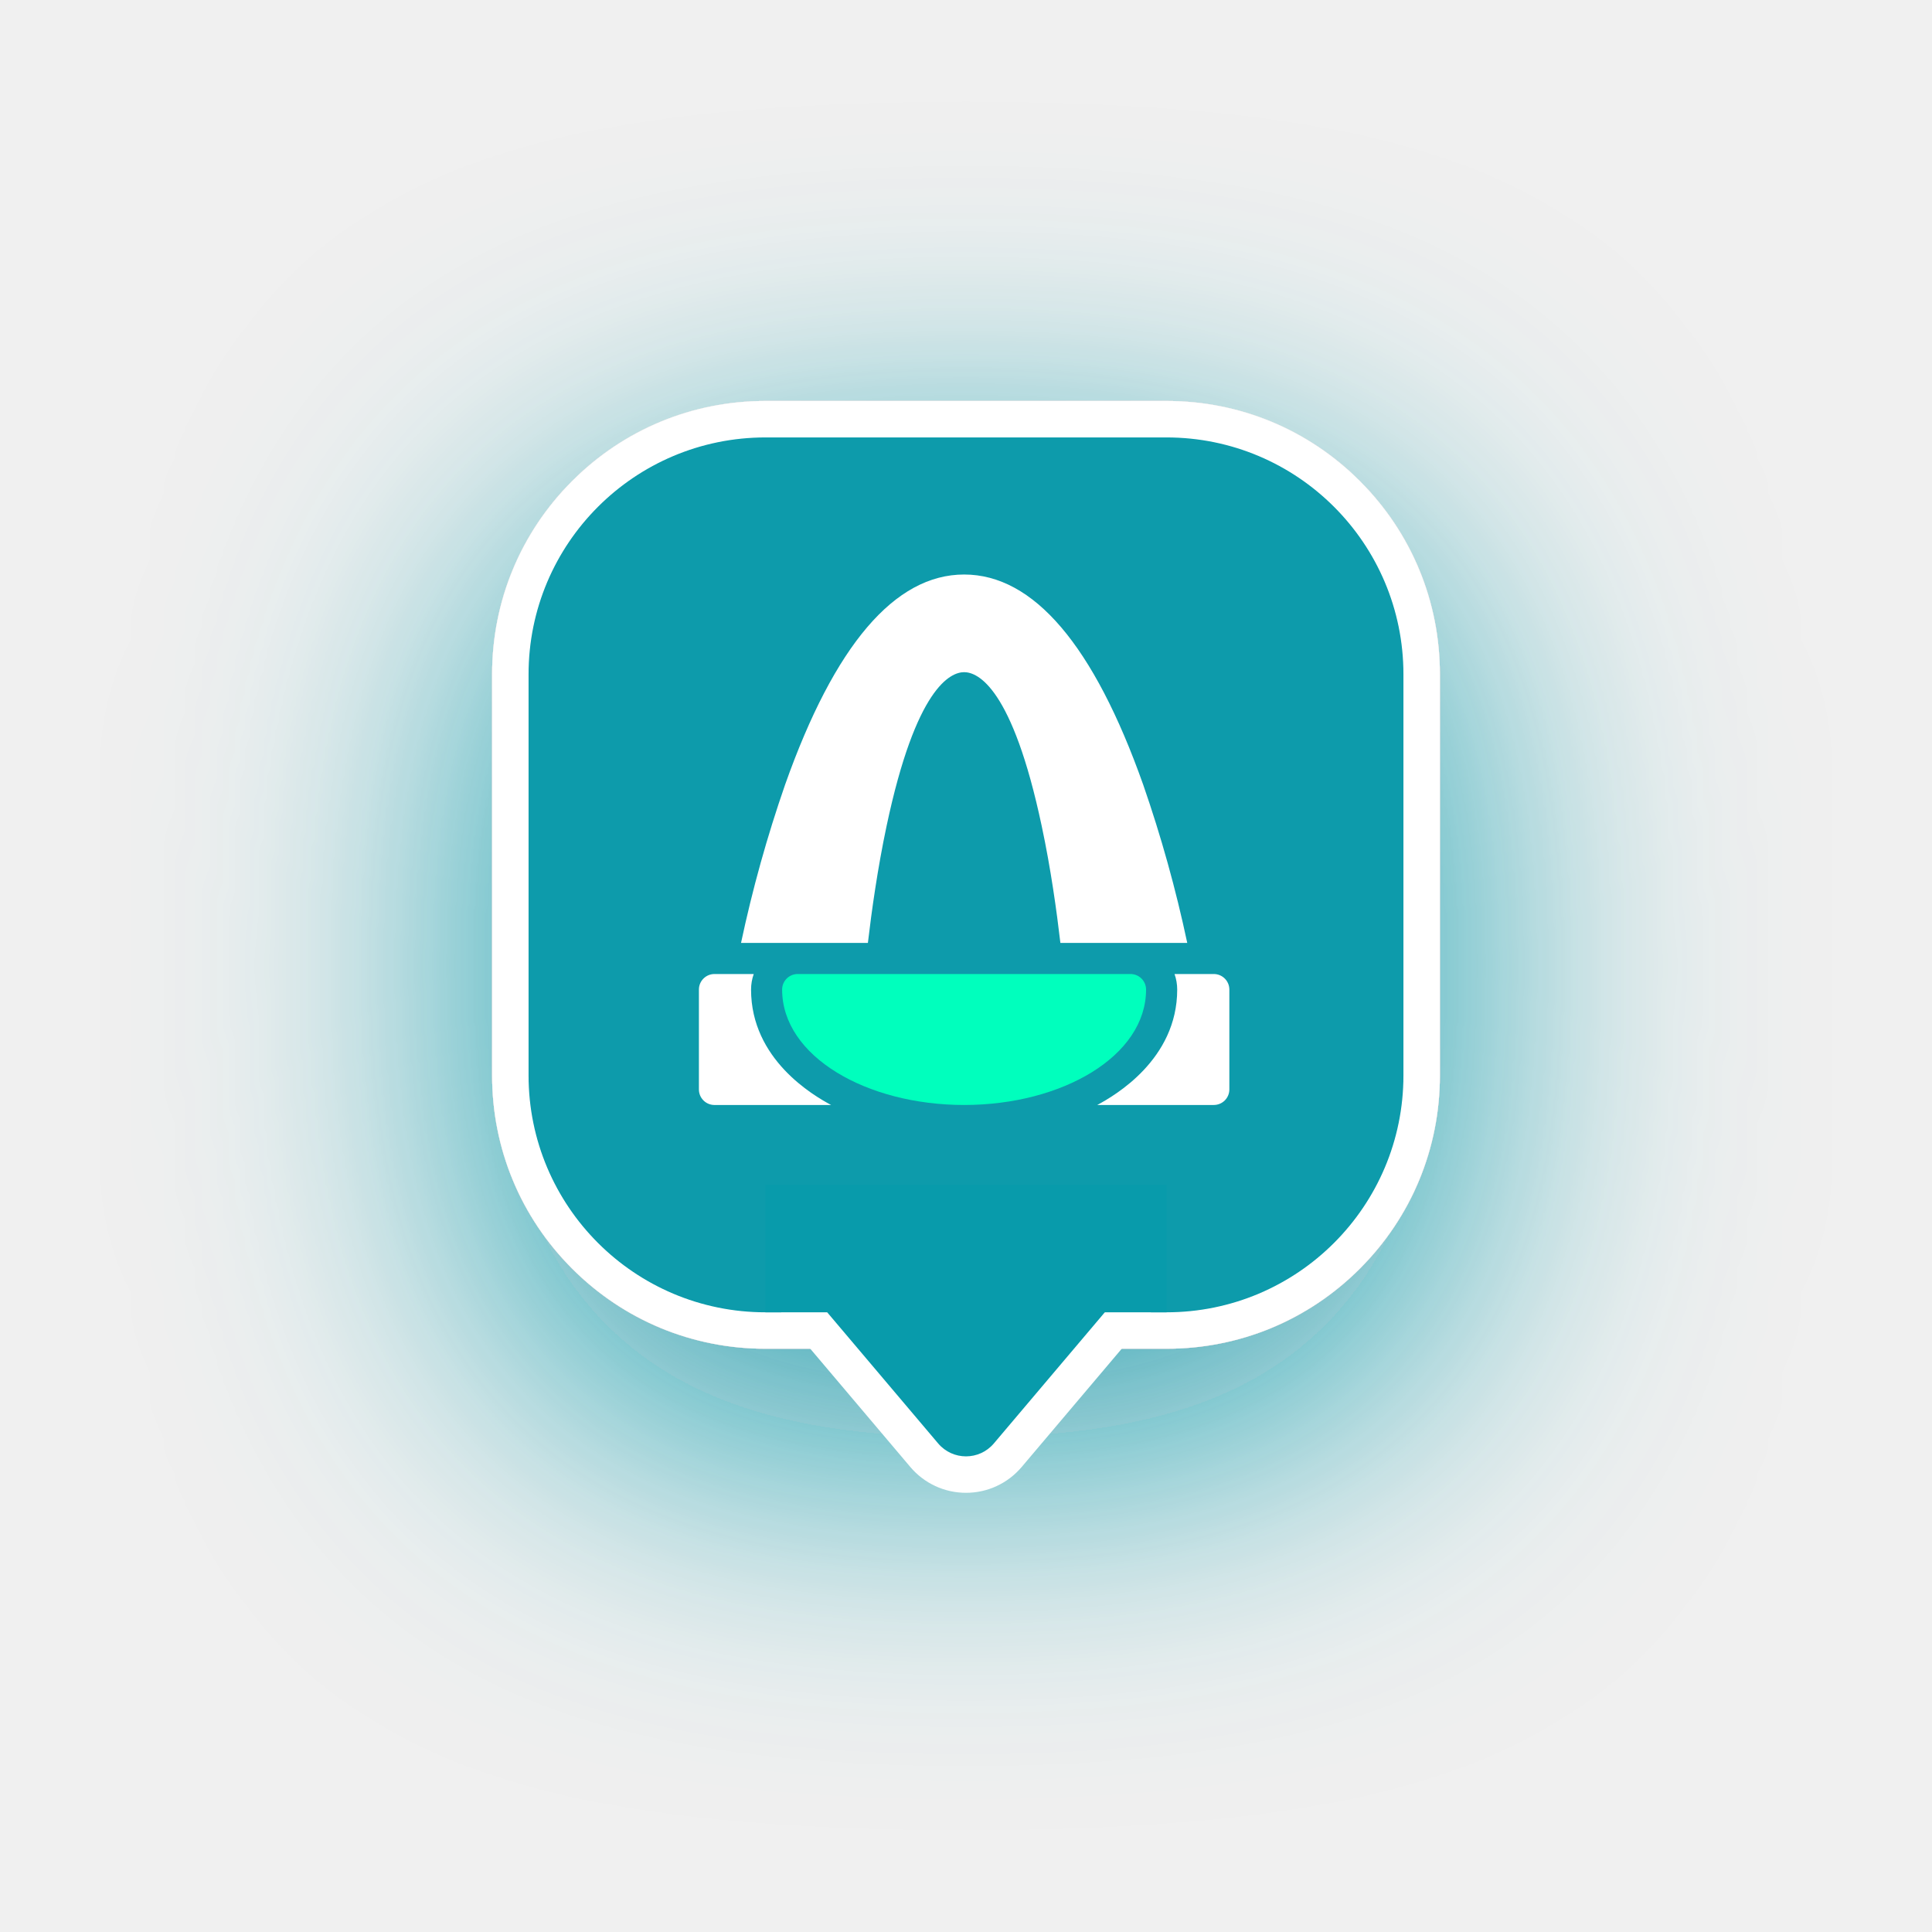
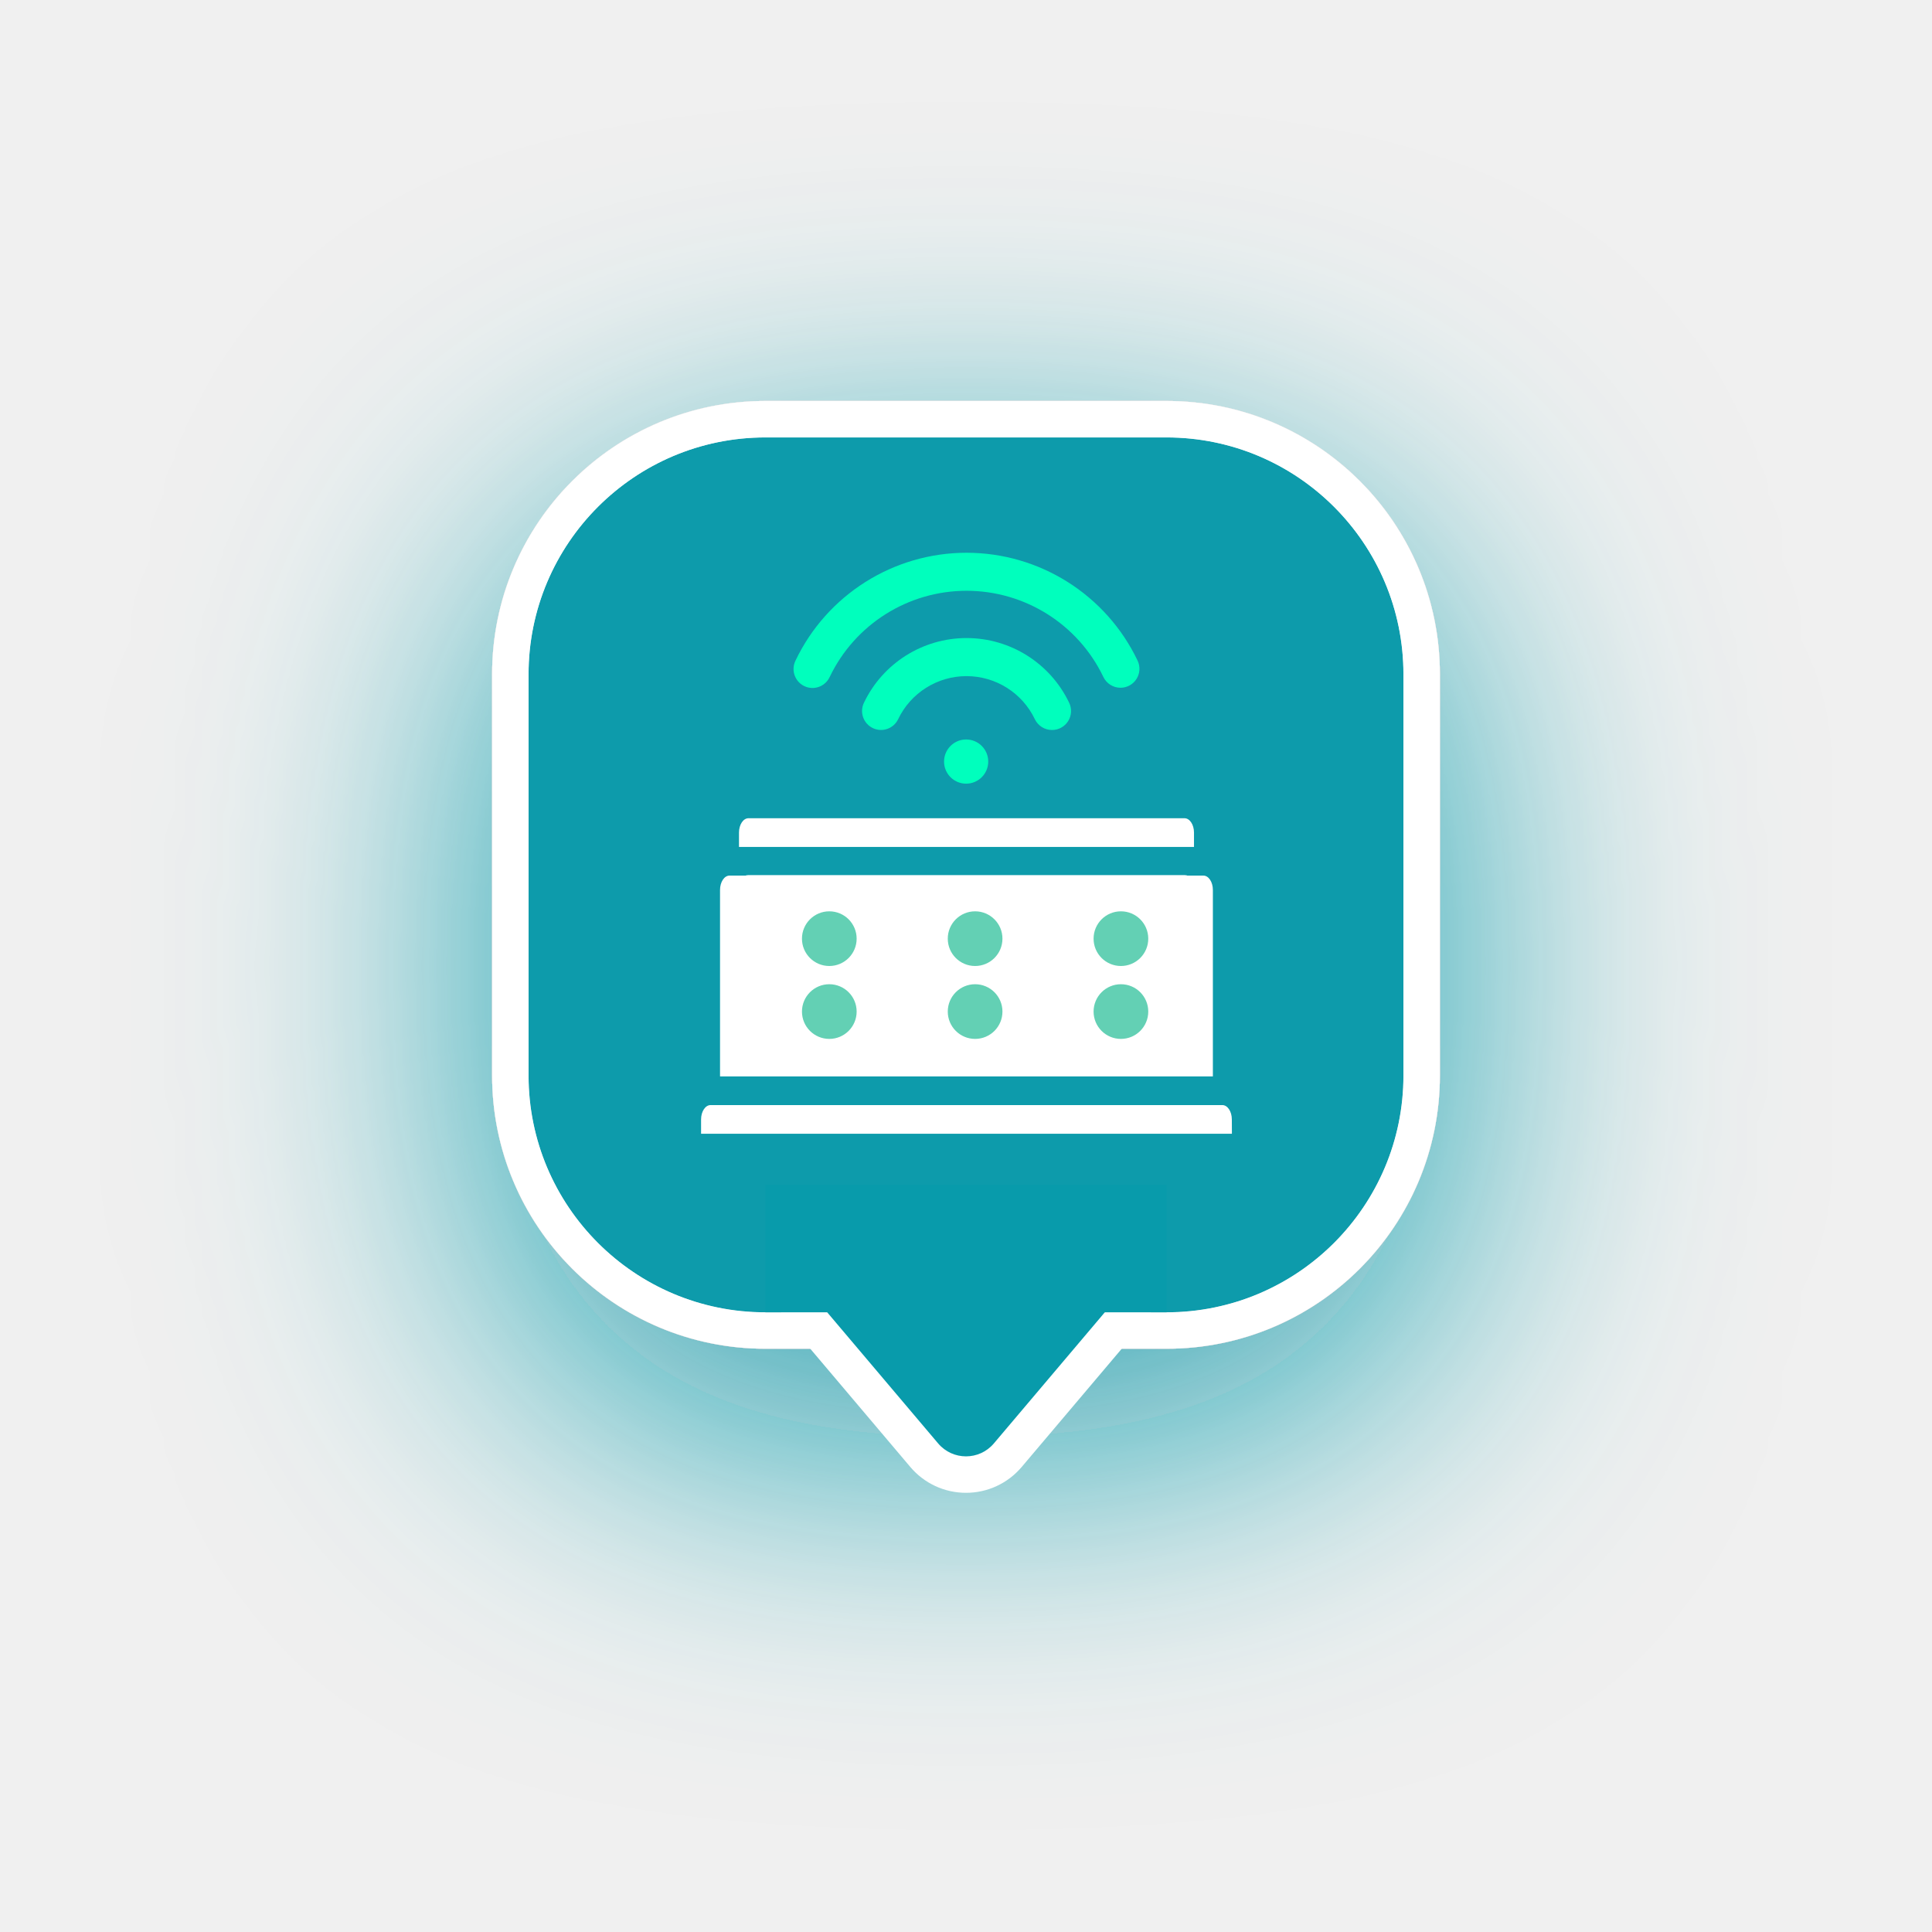
<svg xmlns="http://www.w3.org/2000/svg" width="106" height="106" viewBox="0 0 106 106">
  <defs>
-     <filter id="Path_3324" x="0" y="0" width="106" height="106" filterUnits="userSpaceOnUse">
+     <filter id="Rectangle_390" x="0" y="0" width="106" height="106" filterUnits="userSpaceOnUse">
      <feOffset dy="5" input="SourceAlpha" />
      <feGaussianBlur stdDeviation="9" result="blur" />
-       <feFlood flood-color="#089aab" flood-opacity="0.902" />
+       <feFlood flood-color="#089bab" flood-opacity="0.902" />
      <feComposite operator="in" in2="blur" />
      <feComposite in="SourceGraphic" />
    </filter>
+     <clipPath id="clip-path">
+       <rect width="19" height="10" fill="none" />
+     </clipPath>
  </defs>
-   <g id="Group_2056" data-name="Group 2056" transform="translate(-327 -2197)">
-     <g transform="matrix(1, 0, 0, 1, 327, 2197)" filter="url(#Path_3324)">
-       <g id="Path_3324-2" data-name="Path 3324" transform="translate(29 24)" fill="#089bab">
-         <path d="M 35 49 L 13 49 C 9.26 49 5.745 47.544 3.101 44.899 C 0.456 42.255 -1 38.74 -1 35 L -1 13 C -1 9.26 0.456 5.745 3.101 3.101 C 5.745 0.456 9.26 -1 13 -1 L 35 -1 C 38.74 -1 42.255 0.456 44.899 3.101 C 47.544 5.745 49 9.26 49 13 L 49 35 C 49 38.74 47.544 42.255 44.899 44.899 C 42.255 47.544 38.74 49 35 49 Z" stroke="none" />
-         <path d="M 13 0 C 5.82 0 0 5.82 0 13 L 0 35 C 0 42.18 5.82 48 13 48 L 35 48 C 42.18 48 48 42.18 48 35 L 48 13 C 48 5.82 42.18 0 35 0 L 13 0 M 13 -2 L 35 -2 C 39.007 -2 42.773 -0.44 45.607 2.393 C 48.44 5.227 50 8.993 50 13 L 50 35 C 50 39.007 48.44 42.773 45.607 45.607 C 42.773 48.44 39.007 50 35 50 L 13 50 C 8.993 50 5.227 48.44 2.393 45.607 C -0.44 42.773 -2 39.007 -2 35 L -2 13 C -2 8.993 -0.44 5.227 2.393 2.393 C 5.227 -0.44 8.993 -2 13 -2 Z" stroke="none" fill="#fff" />
+   <g id="Group_2055" data-name="Group 2055" transform="translate(-7793 7855)">
+     <g id="Group_2053" data-name="Group 2053" transform="translate(7466 -10052)">
+       <g transform="matrix(1, 0, 0, 1, 327, 2197)" filter="url(#Rectangle_390)">
+         <g id="Rectangle_390-2" data-name="Rectangle 390" transform="translate(29 24)" fill="#089bab" stroke="#fff" stroke-width="2">
+           <rect width="48" height="48" rx="13" stroke="none" />
+           <rect x="-1" y="-1" width="50" height="50" rx="14" fill="none" />
+         </g>
      </g>
+       <g id="Page-1" transform="translate(365.465 2227.327)">
+         <g id="_032---Sensor" data-name="032---Sensor" transform="translate(0 0)">
+           <path id="Shape" d="M2.08,29.787c0-.435.233-.787.52-.787H26.524c.287,0,.52.352.52.787v.787H2.08ZM1.04,32.934c0-.435.233-.787.52-.787h26c.287,0,.52.352.52.787v10.23H1.04ZM29.124,46.312H0v-.787c0-.435.233-.787.52-.787H28.6c.287,0,.52.352.52.787Z" transform="translate(0 -14.434)" fill="#fff" />
+           <path id="Shape-2" data-name="Shape" d="M28.444,35H4.52a.52.52,0,0,0,0,1.04H28.444a.52.52,0,0,0,0-1.04Z" transform="translate(-1.92 -17.314)" fill="#fff" />
+           <circle id="Oval" cx="1.212" cy="1.212" r="1.212" transform="translate(13.331 10.245)" fill="#00ffbd" />
+           <path id="Shape-3" data-name="Shape" d="M27.4,15.04a1.04,1.04,0,0,1-.939-.592,4.157,4.157,0,0,0-7.5,0,1.04,1.04,0,1,1-1.877-.9,6.238,6.238,0,0,1,11.26,0A1.04,1.04,0,0,1,27.4,15.04Z" transform="translate(-8.149 -5.316)" fill="#00ffbd" />
+           <path id="Shape-4" data-name="Shape" d="M27.689,8.4a1.04,1.04,0,0,1-.936-.59,8.324,8.324,0,0,0-15.017,0,1.04,1.04,0,1,1-1.875-.9,10.4,10.4,0,0,1,18.768,0,1.04,1.04,0,0,1-.936,1.49Z" transform="translate(-4.68 -0.993)" fill="#00ffbd" />
+         </g>
+       </g>
+       <g id="Polygon_4" data-name="Polygon 4" transform="translate(391 2278) rotate(180)" fill="#089bab">
+         <path d="M 17.688 14 L 4.312 14 C 3.131 14 2.088 13.334 1.591 12.262 C 1.094 11.19 1.259 9.964 2.022 9.062 L 8.71 1.158 C 9.281 0.483 10.116 0.096 11 0.096 C 11.884 0.096 12.719 0.483 13.29 1.158 L 19.978 9.062 C 20.741 9.964 20.906 11.19 20.409 12.262 C 19.912 13.334 18.869 14 17.688 14 Z" stroke="none" />
+         <path d="M 11 1.096 C 10.436 1.096 9.873 1.332 9.473 1.804 L 2.785 9.708 C 1.686 11.008 2.609 13 4.312 13 L 17.688 13 C 19.391 13 20.314 11.008 19.215 9.708 L 12.527 1.804 C 12.127 1.332 11.564 1.096 11 1.096 M 11 -0.904 C 12.179 -0.904 13.292 -0.388 14.054 0.512 L 20.741 8.416 C 21.759 9.619 21.979 11.254 21.316 12.683 C 20.654 14.112 19.263 15 17.688 15 L 4.312 15 C 2.737 15 1.346 14.112 0.683 12.683 C 0.021 11.254 0.241 9.619 1.259 8.416 L 7.946 0.512 C 8.708 -0.388 9.821 -0.904 11 -0.904 Z" stroke="none" fill="#fff" />
+       </g>
+       <rect id="Rectangle_708" data-name="Rectangle 708" width="22" height="7" transform="translate(369 2262)" fill="#089bab" />
    </g>
-     <g id="Polygon_4" data-name="Polygon 4" transform="translate(391 2278) rotate(180)" fill="#089bab">
-       <path d="M 17.688 14 L 4.312 14 C 3.131 14 2.088 13.334 1.591 12.262 C 1.094 11.19 1.259 9.964 2.022 9.062 L 8.71 1.158 C 9.281 0.483 10.116 0.096 11 0.096 C 11.884 0.096 12.719 0.483 13.29 1.158 L 19.978 9.062 C 20.741 9.964 20.906 11.19 20.409 12.262 C 19.912 13.334 18.869 14 17.688 14 Z" stroke="none" />
-       <path d="M 11 1.096 C 10.436 1.096 9.873 1.332 9.473 1.804 L 2.785 9.708 C 1.686 11.008 2.609 13 4.312 13 L 17.688 13 C 19.391 13 20.314 11.008 19.215 9.708 L 12.527 1.804 C 12.127 1.332 11.564 1.096 11 1.096 M 11 -0.904 C 12.179 -0.904 13.292 -0.388 14.054 0.512 L 20.741 8.416 C 21.759 9.619 21.979 11.254 21.316 12.683 C 20.654 14.112 19.263 15 17.688 15 L 4.312 15 C 2.737 15 1.346 14.112 0.683 12.683 C 0.021 11.254 0.241 9.619 1.259 8.416 L 7.946 0.512 C 8.708 -0.388 9.821 -0.904 11 -0.904 Z" stroke="none" fill="#fff" />
-     </g>
-     <rect id="Rectangle_708" data-name="Rectangle 708" width="22" height="7" transform="translate(369 2262)" fill="#089bab" />
-     <g id="gateway-arch" transform="translate(365.346 2228.521)">
-       <path id="Path_345" data-name="Path 345" d="M390.9,385.6h-2.155a2.545,2.545,0,0,1,.147.853c0,3.835-3.43,5.819-4.386,6.332H390.9a.853.853,0,0,0,.853-.853v-5.48A.853.853,0,0,0,390.9,385.6Z" transform="translate(-362.65 -363.681)" fill="#fff" />
-       <path id="Path_346" data-name="Path 346" d="M2.861,386.453a2.546,2.546,0,0,1,.147-.853H.853a.853.853,0,0,0-.853.853v5.48a.853.853,0,0,0,.853.853h6.4C6.282,392.266,2.861,390.286,2.861,386.453Z" transform="translate(0 -363.681)" fill="#fff" />
-       <path id="Path_347" data-name="Path 347" d="M48.637,13.8c1.614-7.62,3.514-8.442,4.256-8.442s2.642.823,4.256,8.442c.5,2.337.824,4.693,1.025,6.413h6.96a72.154,72.154,0,0,0-2.419-8.686C60.006,3.878,56.7,0,52.893,0S45.78,3.878,43.071,11.527a72.164,72.164,0,0,0-2.419,8.686h6.96C47.813,18.493,48.142,16.137,48.637,13.8Z" transform="translate(-38.341)" fill="#fff" />
-       <path id="Path_348" data-name="Path 348" d="M100.3,386.453a.853.853,0,0,0-.853-.853H81.186a.853.853,0,0,0-.853.853c0,3.671,4.642,6.332,9.985,6.332C95.692,392.785,100.3,390.107,100.3,386.453Z" transform="translate(-75.767 -363.681)" fill="#00ffbd" />
+     <g id="Repeat_Grid_40" data-name="Repeat Grid 40" transform="translate(7837 -7807)" clip-path="url(#clip-path)">
+       <g transform="translate(-370 -2230)">
+         <circle id="Ellipse_55" data-name="Ellipse 55" cx="1.5" cy="1.5" r="1.5" transform="translate(370 2232)" fill="#63d0b4" />
+       </g>
+       <g transform="translate(-362 -2230)">
+         <circle id="Ellipse_55-2" data-name="Ellipse 55" cx="1.5" cy="1.5" r="1.5" transform="translate(370 2232)" fill="#63d0b4" />
+       </g>
+       <g transform="translate(-354 -2230)">
+         <circle id="Ellipse_55-3" data-name="Ellipse 55" cx="1.5" cy="1.5" r="1.5" transform="translate(370 2232)" fill="#63d0b4" />
+       </g>
+       <g transform="translate(-370 -2226)">
+         <circle id="Ellipse_55-4" data-name="Ellipse 55" cx="1.5" cy="1.5" r="1.5" transform="translate(370 2232)" fill="#63d0b4" />
+       </g>
+       <g transform="translate(-362 -2226)">
+         <circle id="Ellipse_55-5" data-name="Ellipse 55" cx="1.5" cy="1.5" r="1.5" transform="translate(370 2232)" fill="#63d0b4" />
+       </g>
+       <g transform="translate(-354 -2226)">
+         <circle id="Ellipse_55-6" data-name="Ellipse 55" cx="1.5" cy="1.5" r="1.5" transform="translate(370 2232)" fill="#63d0b4" />
+       </g>
+       <g transform="translate(-370 -2222)">
+         <circle id="Ellipse_55-7" data-name="Ellipse 55" cx="1.5" cy="1.5" r="1.5" transform="translate(370 2232)" fill="#63d0b4" />
+       </g>
+       <g transform="translate(-362 -2222)">
+         <circle id="Ellipse_55-8" data-name="Ellipse 55" cx="1.5" cy="1.5" r="1.5" transform="translate(370 2232)" fill="#63d0b4" />
+       </g>
+       <g transform="translate(-354 -2222)">
+         <circle id="Ellipse_55-9" data-name="Ellipse 55" cx="1.5" cy="1.5" r="1.5" transform="translate(370 2232)" fill="#63d0b4" />
+       </g>
    </g>
  </g>
</svg>
